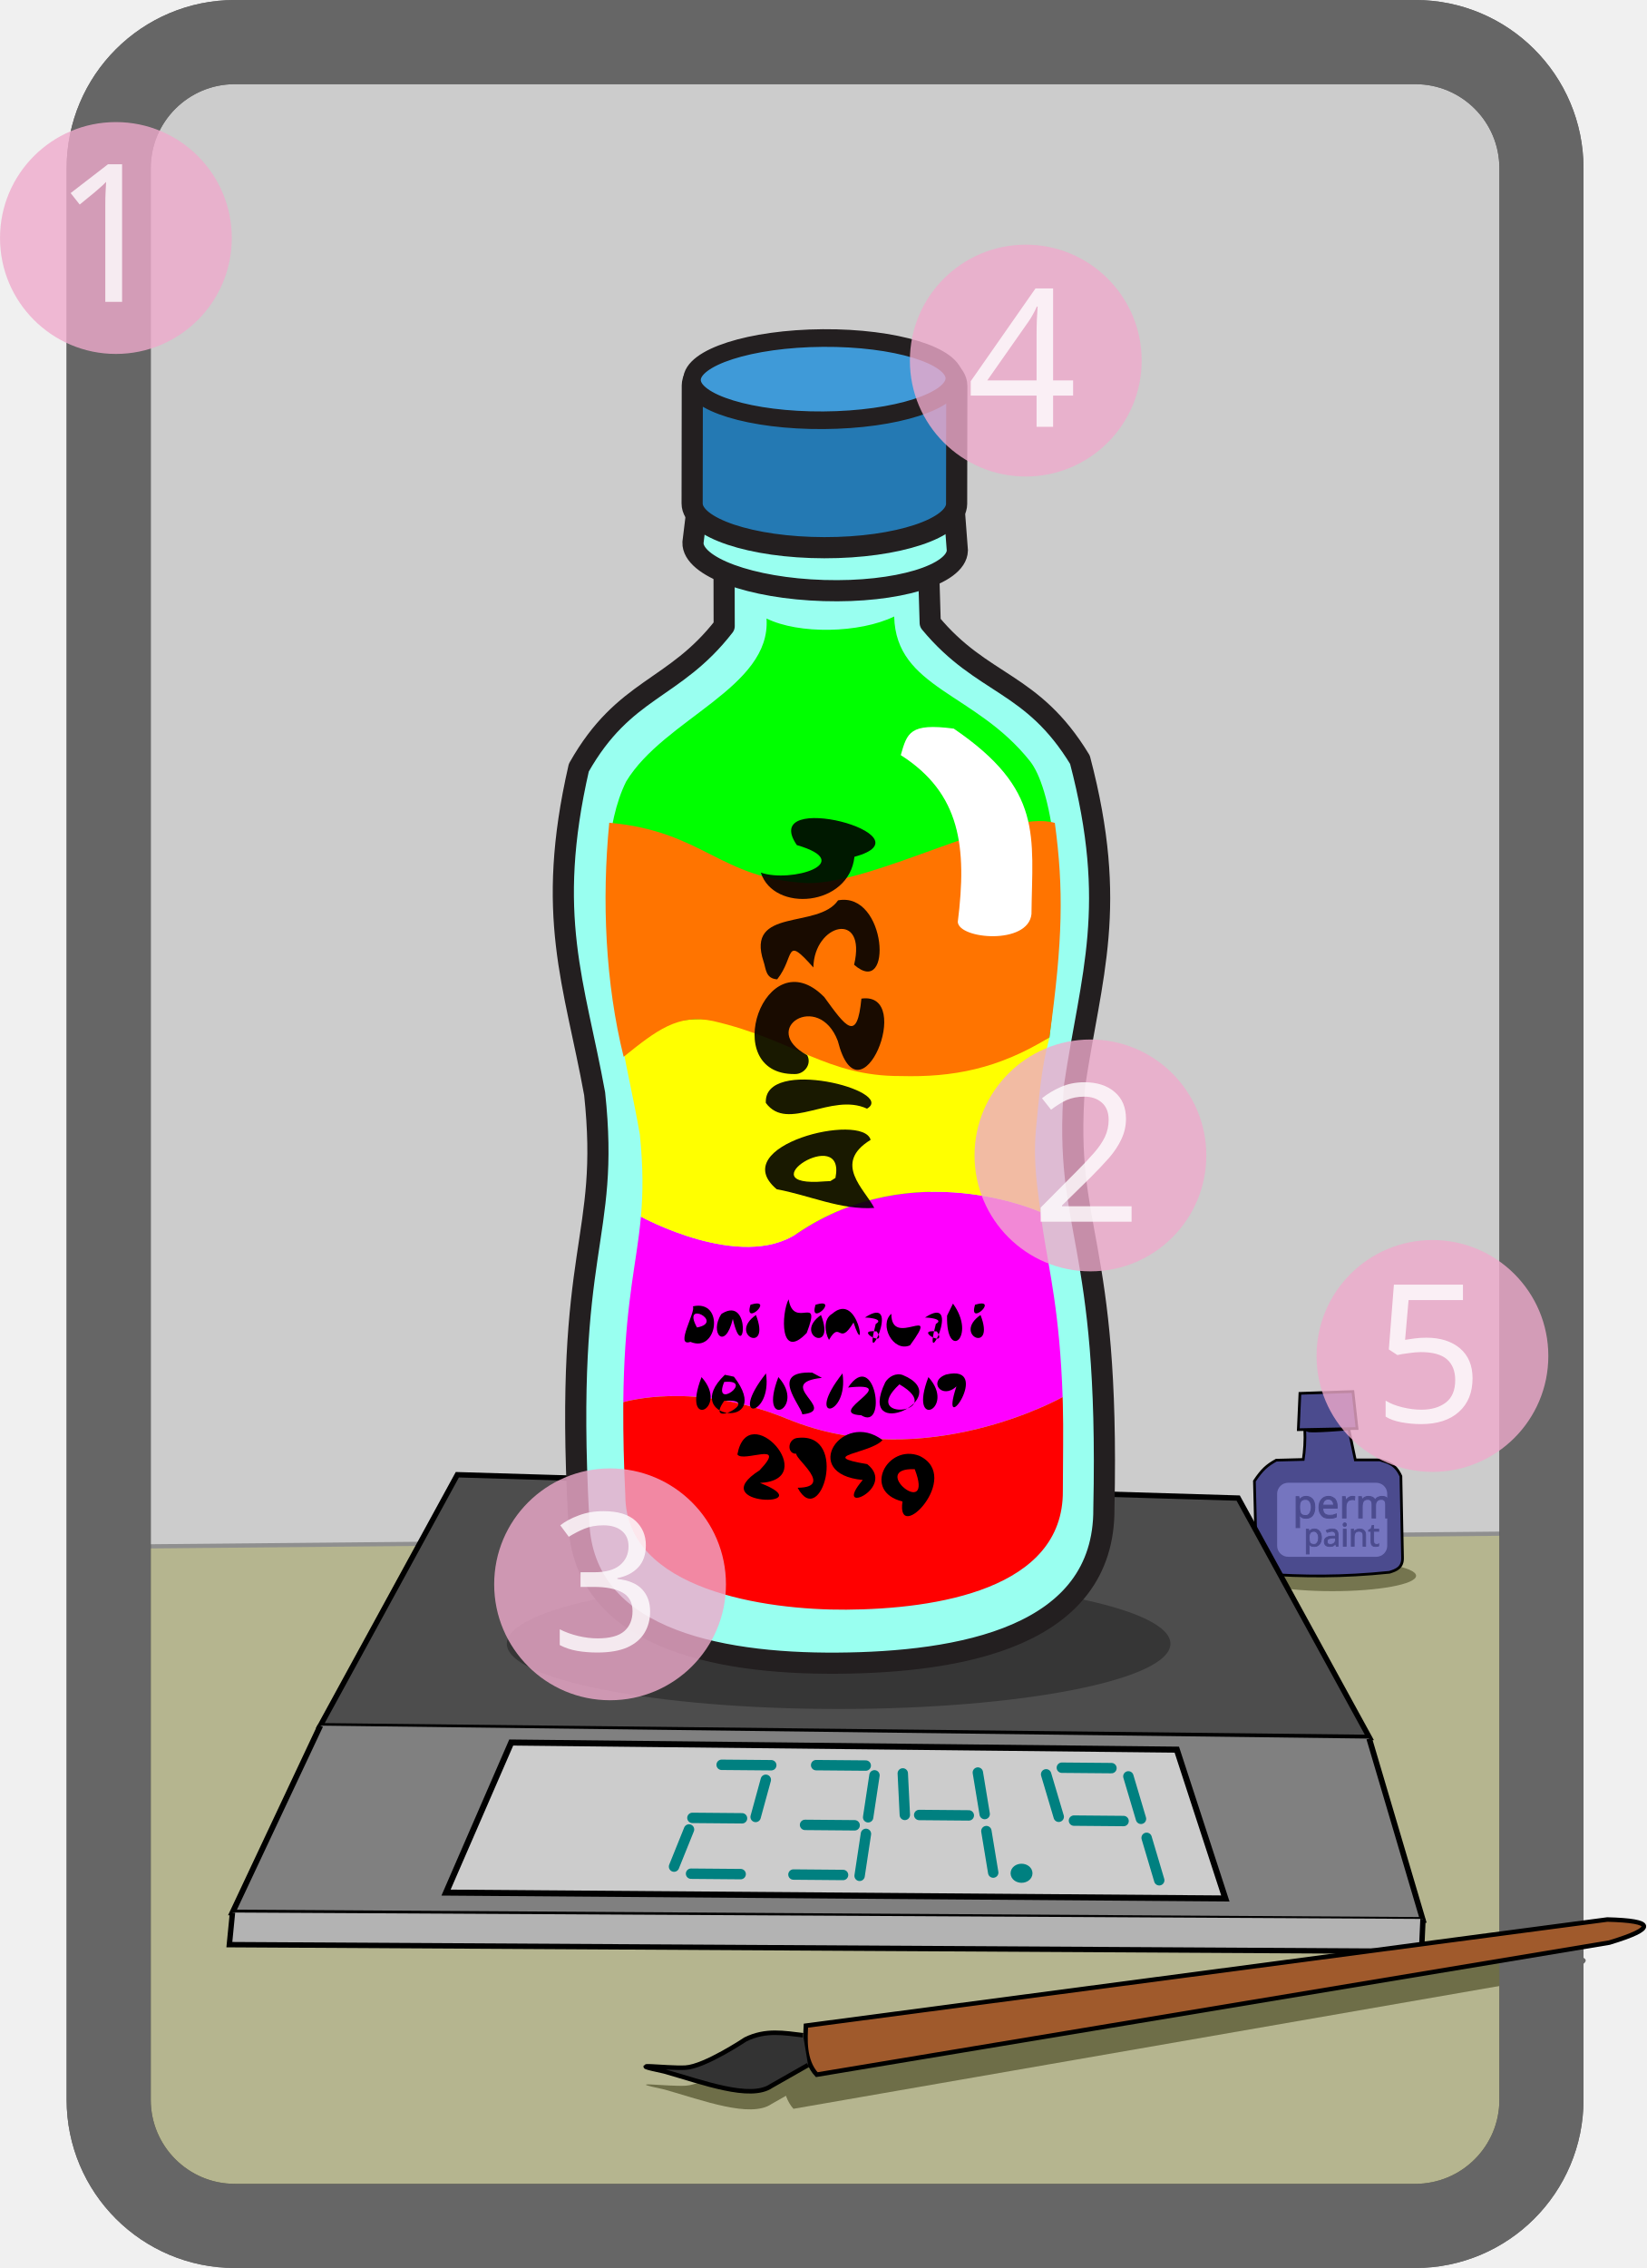
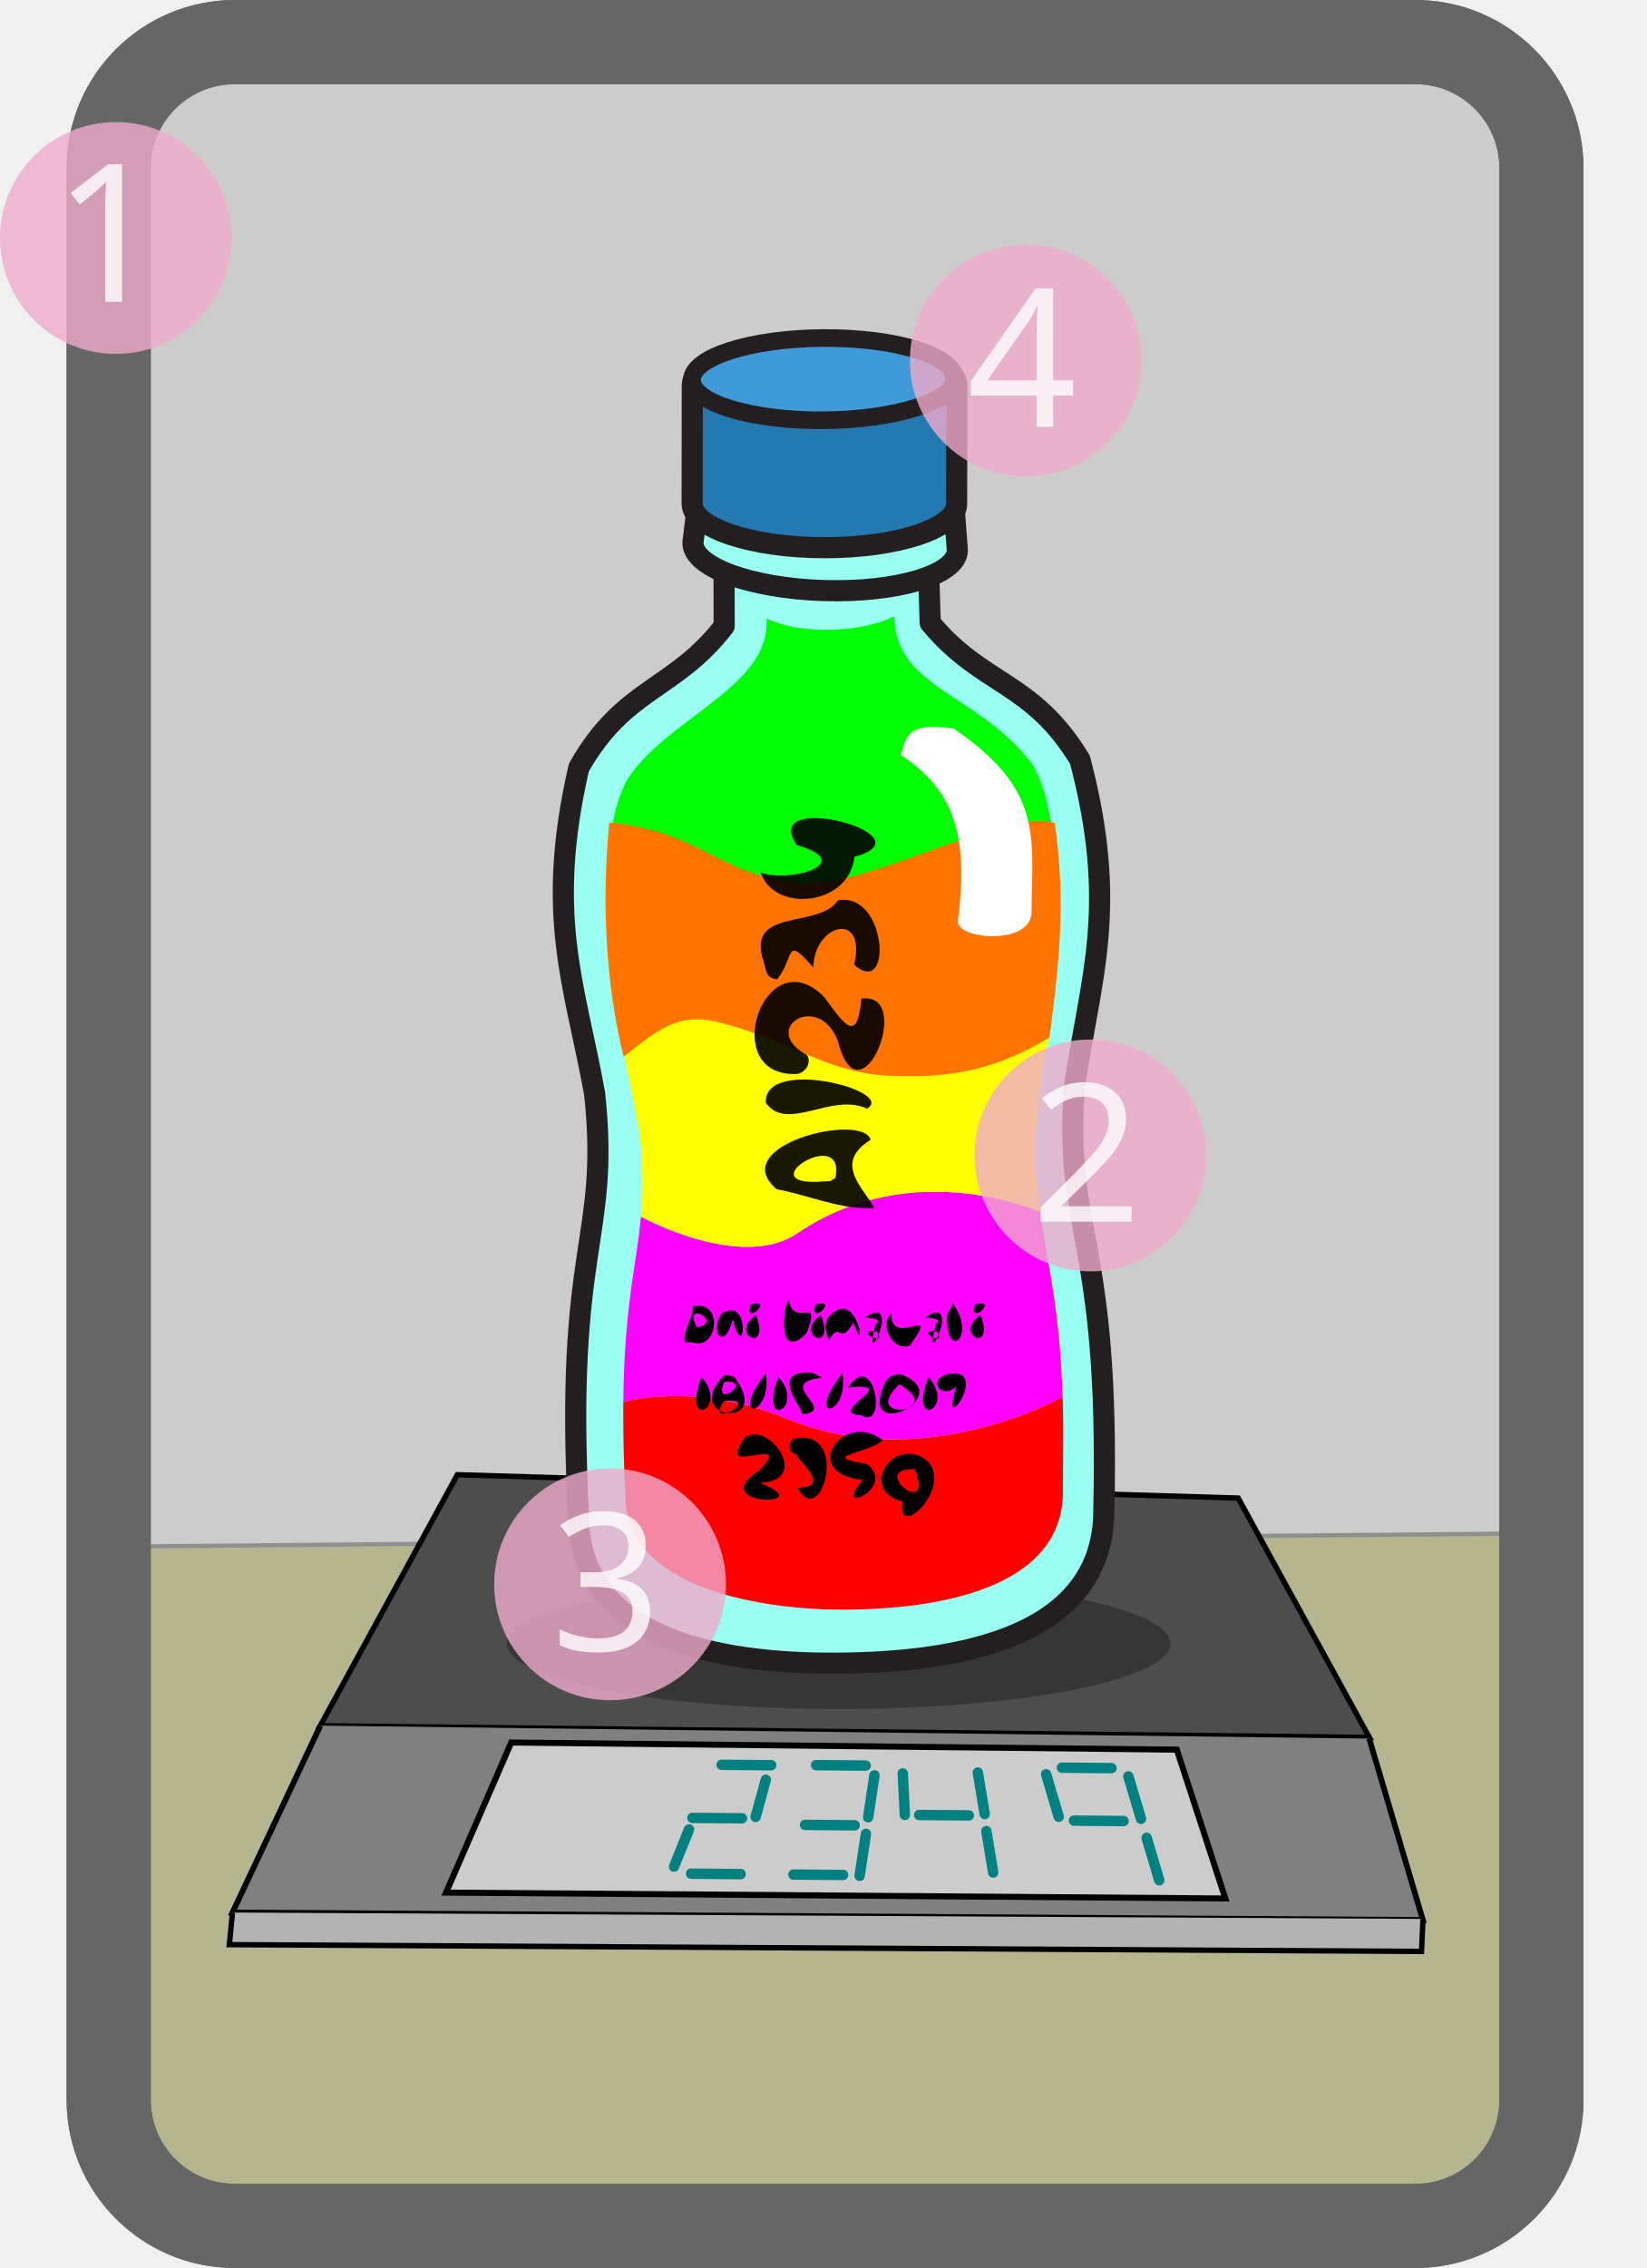
<svg xmlns="http://www.w3.org/2000/svg" width="96.476mm" height="132.881mm" version="1.1" viewBox="0 0 96.476 132.881" id="svg74">
  <defs id="defs74" />
  <g transform="translate(-54.13123,-70.29625)" id="g74">
    <rect transform="rotate(90)" x="72.762" y="-144.47" width="127.95" height="83.969" ry="7.391" fill="#cccccc" stroke="#666666" stroke-width="4.931" id="rect1" />
-     <path d="m 145.01,184.76 -44.986,6.219 c -0.033,0.695 -0.14,2.044 0.608,2.871 l 44.493,-7.738 c 2.686,-0.85 2.521,-1.282 -0.115,-1.352 z" fill="#666666" id="path1" />
-     <path d="m 101.21,190.6 c -1.098,-0.124 -2.183,-0.348 -3.38,0.243 0,0 -2.385,1.592 -3.511,1.654 -1.127,0.062 -3.841,-0.328 -1.246,0.222 2.232,0.632 5.04,1.698 6.273,0.85 l 2.154,-1.224" fill="#666666" id="path2" />
    <path d="m 62.524,160.9 80.028,-0.751 c 0,0 3.189,36.551 0.58,38.053 l -2.61,1.502 -77.128,-0.751 -3.769,-5.257 z" fill="#808000" opacity="0.3" stroke="#000000" stroke-width="0.246px" id="path3" />
-     <ellipse cx="132.22" cy="162.62" rx="4.903" ry="0.902" fill="#6e6e48" opacity="0.9" id="ellipse3" />
    <g id="g5">
      <rect transform="rotate(90)" x="72.762" y="-144.47" width="127.95" height="83.969" ry="7.391" fill="none" stroke="#666666" stroke-width="4.931" id="rect3" />
-       <path d="m 127.75,161.21 c -0.013,0.56 0.057,1.057 0.465,1.301 2.219,0.166 4.606,0.188 7.349,-0.096 0.397,-0.126 0.782,-0.265 0.764,-0.859 l -0.095,-4.772 c -0.34,-0.758 -0.799,-0.807 -1.241,-0.954 h -1.432 l -0.382,-1.813 c 0,0 -2.195,0.191 -2.386,0.096 l -0.191,-0.096 c 0.029,0.714 -0.013,1.288 -0.09,1.789 l -1.585,0.042 c -0.559,0.312 -0.823,0.55 -1.278,1.223 z" fill="#4b4b8e" stroke="#000000" stroke-width="0.158px" id="path4" />
      <path d="m 80.934,156.7 45.764,1.368 7.686,14.023 -61.484,-0.684 z" fill="#4d4d4d" stroke="#000000" stroke-width="0.315px" id="path5" />
    </g>
    <ellipse cx="103.28" cy="166.6" rx="19.446" ry="3.825" opacity="0.3" id="ellipse5" />
    <g stroke="#000000" id="g8">
      <path d="m 72.906,171.4 -5.149,10.946 69.762,0.436 -3.143,-10.623" fill="#808080" stroke-width="0.332px" id="path6" />
      <path d="m 67.757,182.35 -0.184,1.882 69.869,0.396 0.086,-1.903" fill="#b3b3b3" stroke-width="0.315px" id="path7" />
      <path d="m 84.093,172.39 39.007,0.417 2.844,8.72 -45.672,-0.344 z" fill="#cccccc" stroke-width="0.354px" id="path8" />
    </g>
    <g fill="#008080" stroke="#008080" stroke-linecap="round" stroke-linejoin="round" stroke-width="0.609" id="g22">
      <path d="m 99.332,173.72 -2.908,-0.025" id="path9" />
      <path d="m 98.416,176.75 0.596,-2.177" id="path10" />
      <path d="m 104.22,177.24 -2.908,-0.025" id="path11" />
      <path d="m 93.634,179.66 0.878,-2.177" id="path12" />
      <path d="m 97.539,180.1 -2.908,-0.025" id="path13" />
      <path d="m 104.87,173.74 -2.908,-0.025" id="path14" />
      <path d="m 105.01,176.77 0.371,-2.458" id="path15" />
      <path d="m 97.619,176.83 -2.908,-0.025" id="path16" />
      <path d="m 103.54,180.15 -2.908,-0.025" id="path17" />
      <path d="m 107.16,176.63 -0.12,-2.431" id="path18" />
      <path d="m 110.91,176.66 -2.908,-0.025" id="path19" />
      <path d="m 104.51,180.2 0.371,-2.458" id="path20" />
      <path d="m 111.84,176.58 -0.401,-2.431" id="path21" />
      <path d="m 112.34,180.01 -0.401,-2.431" id="path22" />
    </g>
-     <ellipse cx="114" cy="180.05" rx="0.338" ry="0.254" stroke="#008080" stroke-width="0.609" id="ellipse22" />
    <g fill="#008080" stroke="#008080" stroke-linecap="round" stroke-linejoin="round" stroke-width="0.609" id="g27">
      <path d="m 116.18,176.74 -0.739,-2.487" id="path23" />
      <path d="m 119.98,176.99 -2.908,-0.025" id="path24" />
      <path d="m 121,176.86 -0.739,-2.487" id="path25" />
      <path d="m 122.07,180.46 -0.739,-2.487" id="path26" />
      <path d="m 119.27,173.89 -2.908,-0.025" id="path27" />
    </g>
    <g transform="matrix(0.10015,-6.8781e-4,6.8781e-4,0.10015,198.1,75.862)" id="g37">
      <path d="m -812.7,574.27 c 10.146,-64.939 26.602,-104.58 4.508,-190.93 -27.758,-46.496 -56.703,-43.457 -87.078,-80.682 -0.495,-22.531 -1.084,-43.114 -1.307,-67.185 -0.189,-19.007 -20.554,-20.558 -42.066,-20.037 l -0.015,-0.36 c -1.336,0.211 -2.763,0.363 -4.227,0.49 -4.539,0.153 -9.082,0.344 -13.446,0.443 -4.373,-0.018 -8.913,-0.131 -13.459,-0.199 -1.454,-0.109 -2.886,-0.228 -4.217,-0.42 l -0.002,0.359 c -21.543,-0.13 -41.868,1.786 -41.717,20.791 0.2,24.069 -0.02,44.646 -0.108,67.2 -29.692,37.765 -58.711,35.245 -85.63,82.208 -20.522,86.752 -3.358,126.06 7.947,190.82 8.601,86.446 -18.532,87.433 -11.085,247.5 0,70.591 79.621,86.599 150.75,86.599 71.128,0 156.66,-13.825 156.66,-89.344 4.583,-160.17 -22.563,-160.68 -15.507,-247.26 z" fill="#99fff0" id="path28" />
      <path d="m -812.7,574.27 c 10.146,-64.939 26.602,-104.58 4.508,-190.93 -27.758,-46.496 -56.703,-43.457 -87.078,-80.682 -0.495,-22.531 -1.084,-43.114 -1.307,-67.185 -0.189,-19.007 -20.554,-20.558 -42.066,-20.037 l -0.015,-0.36 c -1.336,0.211 -2.763,0.363 -4.227,0.49 -4.539,0.153 -9.082,0.344 -13.446,0.443 -4.373,-0.018 -8.913,-0.131 -13.459,-0.199 -1.454,-0.109 -2.886,-0.228 -4.217,-0.42 l -0.002,0.359 c -21.543,-0.13 -41.868,1.786 -41.717,20.791 0.2,24.069 -0.02,44.646 -0.108,67.2 -29.692,37.765 -58.711,35.245 -85.63,82.208 -20.522,86.752 -3.358,126.06 7.947,190.82 8.601,86.446 -18.532,87.433 -11.085,247.5 0,70.591 79.621,86.599 150.75,86.599 71.128,0 156.66,-13.825 156.66,-89.344 4.583,-160.17 -22.563,-160.68 -15.507,-247.26 z" fill="none" stroke="#231f20" stroke-linecap="round" stroke-linejoin="round" stroke-miterlimit="10" stroke-width="12.376" id="path29" />
      <path d="m -837.35,384.08 c -31.619,-40.601 -78.237,-43.035 -78.971,-85.28 -20.373,9.702 -55.832,10.123 -74.706,0.655 2.515,40.516 -60.303,58.145 -82.797,94.813 -24.739,48.75 -3.483,152.78 -3.483,152.78 l 52.343,112.71 h 108.31 l 89.506,-114.13 c 12.203,-95.874 1.007,-147.16 -10.197,-161.55 z" enable-background="new    " fill="#00ff00" id="path30" />
      <path d="m -820.88,756.1 c -1.376,-49.433 -7.243,-73.229 -10.78,-97.233 -0.531,-3.659 -1.026,-7.339 -1.43,-11.102 0,0 -73.958,-34.182 -142.4,11.469 -33.215,22.154 -91.433,-10.369 -91.433,-10.369 -0.383,3.77 -0.812,7.455 -1.313,11.125 -3.287,24.03 -8.897,47.884 -9.752,97.326 0,0 41.325,-12.488 96.159,10.539 79.608,33.442 160.95,-11.755 160.95,-11.755 z" enable-background="new    " fill="#ff00ff" id="path31" />
      <path d="m -975.49,659.24 c 68.443,-45.65 142.4,-11.469 142.4,-11.469 -1.444,-13.404 -4.13,-27.128 -2.468,-47.105 1.974,-18.437 3.237,-36.395 8.407,-55.033 0,0 -80.275,45.191 -156.94,0.972 -51.458,-29.68 -93.214,0.448 -93.214,0.448 2.896,17.06 6.808,34.067 10.1,53.824 1.872,19.968 1.573,34.592 0.282,47.993 0,0.001 58.217,32.525 91.433,10.37 z" enable-background="new    " fill="#ffff00" id="path32" />
      <path d="m -820.79,760.69 c -0.021,-1.521 -0.068,-3.097 -0.091,-4.583 0,0 -81.342,45.196 -160.95,11.755 -54.834,-23.027 -96.159,-10.539 -96.159,-10.539 -0.022,1.49 -0.028,3.061 -0.048,4.594 -0.153,14.498 0.073,31.016 0.876,50.343 0,54.962 81.585,67.332 128.85,67.332 52.44,0 127.18,-10.913 127.18,-68.535 0.168,-19.346 0.636,-35.867 0.341,-50.367 z" fill="#ff0000" id="path33" />
      <path d="m -1076.4,555.28 c -10.362,-43.07 -12.239,-91.328 -7.472,-136.98 55.436,5.373 64.225,33.398 115.81,36.072 39.382,0.996 116.22,-42.968 144.92,-34.174 4.957,38.72 4.245,68.492 -4.056,125.44 -30.143,18.315 -56.931,23.025 -87.074,22.018 -43.584,-0.122 -62.113,-21.568 -109.48,-32.908 -20.674,-4.594 -33.316,5.232 -52.649,20.538 z" fill="#ff7400" id="path34" />
      <g stroke="#231f20" id="g36">
        <path d="m -879.09,260.43 -4.673,-67.715 c 0.526,-14.221 -26.441,-28.291 -69.154,-29.874 -42.711,-1.583 -71.475,9.104 -72.002,23.327 l -8.838,68.531 c -0.53,14.24 33.667,27.057 76.377,28.633 42.711,1.59 77.761,-8.662 78.29,-22.902 z" fill="#99fff0" stroke-miterlimit="10" stroke-width="12.375" id="path35" />
        <path d="m -879.33,233.13 0.578,-69.009 c 0.117,-14.232 -34.43,-26.07 -77.171,-26.425 -42.738,-0.36 -77.477,10.896 -77.6,25.124 l -0.578,69.01 c -0.121,14.25 34.428,26.083 77.165,26.434 42.743,0.367 77.485,-10.887 77.606,-25.134 z" fill="#2479b3" stroke-miterlimit="10" stroke-width="12.375" id="path36" />
        <ellipse cx="-956.92" cy="159.66" rx="76.77" ry="24.052" fill="#3f9ad8" stroke-width="10.314" id="ellipse36" />
      </g>
      <path d="m -913.02,379.91 c 3.848,-13.089 5.395,-18.838 31.111,-15.29 52.269,36.18 45.525,62.941 44.729,108.83 -2.068,18.178 -42.622,14.441 -43.146,4.266 5.763,-43.652 2.231,-75.153 -32.694,-97.806 z" fill="#ffffff" id="path37" />
    </g>
    <g id="g68">
      <g transform="matrix(0.27114,0,0,0.25972,-65.044,110.9)" aria-label="Ani Himawati 18/15/2017  235g " id="g62">
        <path d="m 589.29,138.36 c 6.929,-1.628 5.381,10.649 -0.52,8.01 -3.509,1.247 1.282,-6.888 0.52,-8.01 z m 0.898,4.766 c 6.085,-1.201 -3.454,-6.436 0,0 z" id="path38" />
        <path d="m 595.59,139.99 c 6.492,-4.206 4.76,12.129 2.34,1.198 -1.667,7.36 -5.129,3.131 -2.489,-1.073 z" id="path39" />
        <path d="m 602.93,140.31 c 3.361,8.963 -6.189,4.525 0,0 z m -1.172,-2.324 c 5.428,-1.688 -1.575,5.165 0,0 z" id="path40" />
        <path d="m 609.99,136.77 c 1.133,7.025 7.263,-1.534 3.915,7.586 -5.854,6.433 -5.509,-4.362 -3.915,-7.586 z" id="path41" />
        <path d="m 616.99,140.31 c 3.361,8.963 -6.189,4.525 0,0 z m -1.172,-2.324 c 5.428,-1.688 -1.575,5.165 0,0 z" id="path42" />
        <path d="m 619.4,140.04 c 5.874,-5.394 7.474,11.101 4.619,1.96 -3.202,5.566 -2.789,-0.636 -5.302,3.93 -0.926,-1.701 -1.238,-4.757 0.682,-5.89 z" id="path43" />
        <path d="m 626.43,140.92 c 8.592,-5.954 -0.803,14.016 2.396,1.407 2.183,-1.279 -2.79,-1.548 -2.396,-1.407 z m 2.624,3.099 c -5.329,-0.622 2.499,3.933 0,0 z" id="path44" />
        <path d="m 632.2,140.04 c -0.046,8.013 10.926,-2.746 4.036,7.108 -3.665,1.657 -6.776,-4.7 -4.036,-7.108 z" id="path45" />
        <path d="m 639.42,140.92 c 8.592,-5.954 -0.803,14.016 2.396,1.407 2.183,-1.279 -2.79,-1.548 -2.396,-1.407 z m 2.624,3.099 c -5.329,-0.622 2.499,3.933 0,0 z" id="path46" />
        <path d="m 645.52,137.74 c 5.207,7.514 -1.528,13.154 -1.278,2.711 z" id="path47" />
        <path d="m 651.47,140.31 c 3.361,8.963 -6.189,4.524 0,0 z m -1.172,-2.324 c 5.428,-1.688 -1.575,5.165 0,0 z" id="path48" />
        <path d="m 591.17,154.32 c 6.142,7.119 -4.534,12.257 0,0 z" id="path49" />
        <path d="m 598.17,154.23 c 9.053,12.255 -12.068,9.707 -1.964,-0.427 z m -2.103,1.185 c -2.576,6.586 6.778,-0.67 0,0 z m 0.007,4.264 c -4.66,6.842 8.804,-0.716 0,0 z" id="path50" />
        <path d="m 605.1,153.48 c 1.425,9.915 -8.477,11.224 0,0 z" id="path51" />
        <path d="m 607.78,154.32 c 6.142,7.119 -4.534,12.257 0,0 z" id="path52" />
        <path d="m 617.19,154.49 c -10.614,1.2 3.736,7.336 -4.231,8.238 -0.343,-2.136 -7.276,-9.838 2.126,-9.421 z" id="path53" />
        <path d="m 621.64,153.48 c 1.425,9.915 -8.477,11.224 0,0 z" id="path54" />
        <path d="m 622.84,156.67 c 5.819,-9.047 8.574,9.975 2.837,6.258 -8.075,-0.411 9.357,-7.64 -2.837,-6.258 z" id="path55" />
        <path d="m 634.7,153.87 c 11.811,5.128 -10.294,15.674 -3.826,1.627 0.728,-1.272 2.347,-2.226 3.826,-1.627 z m -0.755,2.083 c -8.981,8.648 10.732,6.5 0,0 z" id="path56" />
        <path d="m 640.21,154.32 c 6.142,7.119 -4.534,12.257 0,0 z" id="path57" />
        <path d="m 644.02,153.74 c 10.36,-2.572 -1.826,15.648 2.244,2.672 -3.112,3.095 -6.251,-1.167 -2.244,-2.672 z" id="path58" />
        <path d="m 598.92,171.76 c 2.288,-12.93 18.329,5.721 4.879,6.434 13.81,5.551 -12.46,5.361 -0.09,-2.845 6.244,-6.859 -3.628,-1.611 -4.789,-3.589 z" id="path59" />
        <path d="m 612.13,168.02 c 10.931,-1.119 4.77,20.955 -0.191,11.263 9.071,-0.096 -3.361,-8.473 0.472,-7.819 -2.919,1.011 -2.946,-3.388 -0.281,-3.444 z" id="path60" />
        <path d="m 630.29,168.53 c -2.675,3.111 -14.475,3.489 -3.313,5.421 6.562,5.389 -7.875,12.002 -0.96,3.576 -13.782,-1.365 -4.382,-15.856 4.273,-8.997 z" id="path61" />
        <path d="m 638.25,172.08 c 9.494,4.714 -5.077,20.377 -3.646,10.3 -8.819,-2.281 -3.261,-13.075 3.646,-10.3 z m -1,3.01 c -10.292,-0.384 4.431,11.876 0,0 z" id="path62" />
      </g>
      <g transform="matrix(0,-0.36127,0.3537,0,52.93,353.52)" opacity="0.9" aria-label="A1234      " id="g67">
        <path d="m 591.1,132.09 c 7.09,-8.567 12.558,14.284 8.009,15.566 -3.807,-6.351 -7.978,-0.986 -11.042,0.604 -0.368,-5.515 2.069,-10.81 3.033,-16.17 z m 1.835,9.733 c 8.861,1.84 -1.657,-14.985 -0.561,-1.829 l 0.049,1 z" id="path63" />
        <path d="m 605.1,130.29 c 7.576,-0.42 1.942,21.729 -0.934,16.77 2.691,-5.922 -3.888,-13.144 0.934,-16.77 z" id="path64" />
        <path d="m 609.78,135.08 c -0.13,-12.798 22.214,-4.894 12.486,4.891 -4.888,3.619 -7.412,5.451 -0.252,6.155 1.243,8.936 -20.929,-0.26 -6.862,-3.909 8.173,-3.184 1.943,-13.145 -2.311,-5.073 -1.464,0.811 -3.102,-0.488 -3.06,-2.064 z" id="path65" />
        <path d="m 628.04,129.91 c 8.849,-2.995 5.177,9.049 9.912,12.349 1.478,8.099 -16.023,9.148 -10.445,2.658 8.846,2.138 6.693,-6.612 -0.438,-6.75 5.341,-4.851 1.786,-2.98 -1.928,-5.996 0.131,-1.942 1.7,-1.839 2.899,-2.26 z" id="path66" />
        <path d="m 642.45,129.46 c -1.714,5.012 1.603,16.012 4.465,5.968 9.199,-6.455 1.599,22.758 -1.899,9.547 -8.09,-0.9 -9.078,-13.379 -2.566,-15.516 z" id="path67" />
      </g>
-       <path d="m 130.22,154.06 3.442,-0.068 -0.241,-2.167 -3.106,0.107 z" fill="#4b4b8e" stroke="#000000" stroke-width="0.158px" id="path68" />
-     </g>
-     <path d="m 148.33,182.76 -46.967,6.219 c -0.034,0.695 -0.146,2.044 0.635,2.871 l 46.452,-7.738 c 2.804,-0.85 2.632,-1.282 -0.12,-1.352 z" fill="#a05a2c" stroke="#000000" stroke-width="0.265px" id="path69" />
-     <path d="m 101.2,189.54 c -1.098,-0.124 -2.183,-0.348 -3.38,0.243 0,0 -2.385,1.592 -3.511,1.654 -1.127,0.062 -3.841,-0.328 -1.246,0.222 2.232,0.632 5.04,1.698 6.273,0.85 l 2.154,-1.224" fill="#333333" stroke="#000000" stroke-width="0.265px" id="path70" />
-     <g id="g73">
-       <rect x="128.98" y="157.17" width="6.452" height="4.339" ry="0.648" fill="#7a7ac4" opacity="0.9" id="rect70" />
-       <text x="129.891" y="159.237" fill="#4b4b8e" font-family="sans-serif" font-size="2.326px" letter-spacing="0px" stroke="#4b4b8e" stroke-width="0.058" word-spacing="0px" style="line-height:1.25" xml:space="preserve" id="text71">
-         <tspan x="129.891" y="159.237" fill="#4b4b8e" font-family="'Roadshow IAIC 2013'" letter-spacing="-0.013px" stroke="#4b4b8e" stroke-width="0.058" style="line-height:0" id="tspan70">perm.</tspan>
-         <tspan x="129.891" y="162.144" id="tspan71" />
-       </text>
-       <text x="130.533" y="160.889" fill="#4b4b8e" font-family="sans-serif" font-size="1.859px" letter-spacing="0px" stroke="#4b4b8e" stroke-width="0.046" word-spacing="0px" style="line-height:1.25" xml:space="preserve" id="text73">
-         <tspan x="130.533" y="160.889" fill="#4b4b8e" font-family="'Roadshow IAIC 2013'" letter-spacing="-0.011px" stroke="#4b4b8e" stroke-width="0.046" style="line-height:0" id="tspan72">paint</tspan>
-         <tspan x="130.533" y="163.212" id="tspan73" />
-       </text>
    </g>
  </g>
  <g id="basic-tip-1" title="Vertical photos work best" transform="translate(3.901771,-2.5105858e-4)" alt="Tip 1: Vertical photos work best" style="cursor:pointer">
    <circle style="fill:#eeaacc;fill-opacity:0.8;stroke-width:0.33" id="path74" cx="2.891" cy="13.945" r="6.792" />
    <text xml:space="preserve" style="font-size:11.304px;fill:#ffffff;fill-opacity:0.8;stroke-width:0.942" x="-0.76" y="17.69" id="text74">
      <tspan id="tspan74" style="font-style:normal;font-variant:normal;font-weight:normal;font-stretch:normal;font-family:Mulish;-inkscape-font-specification:Mulish;fill:#ffffff;stroke-width:0.942" x="-0.76" y="17.69">1</tspan>
    </text>
  </g>
  <g title="2 - Write the weight and serial clearly." id="basic-tip-2" alt="2 - Write the weight and serial clearly" transform="translate(8.396064,-3.990051)" style="cursor:pointer">
    <circle style="fill:#eeaacc;fill-opacity:0.8;stroke-width:0.33" id="circle74" cx="55.51" cy="71.686" r="6.792" />
    <text xml:space="preserve" style="font-size:11.304px;fill:#ffffff;fill-opacity:0.8;stroke-width:0.942" x="52.047" y="75.57" id="text75">
      <tspan id="tspan75" style="font-style:normal;font-variant:normal;font-weight:normal;font-stretch:normal;font-family:Mulish;-inkscape-font-specification:Mulish;fill:#ffffff;stroke-width:0.942" x="52.047" y="75.57">2</tspan>
    </text>
  </g>
  <circle style="fill:#eeaacc;fill-opacity:0.8;stroke-width:0.33" id="circle75" cx="35.754" cy="92.825" r="6.792" />
  <text xml:space="preserve" style="font-size:11.304px;fill:#ffffff;fill-opacity:0.8;stroke-width:0.942" x="32.291" y="96.709" id="text76">
    <tspan id="tspan76" style="font-style:normal;font-variant:normal;font-weight:normal;font-stretch:normal;font-family:Mulish;-inkscape-font-specification:Mulish;fill:#ffffff;stroke-width:0.942" x="32.291" y="96.709">3</tspan>
  </text>
  <circle style="fill:#eeaacc;fill-opacity:0.8;stroke-width:0.33" id="circle76" cx="60.117" cy="21.127" r="6.792" />
  <text xml:space="preserve" style="font-size:11.304px;fill:#ffffff;fill-opacity:0.8;stroke-width:0.942" x="56.655" y="25.011" id="text77">
    <tspan id="tspan77" style="font-style:normal;font-variant:normal;font-weight:normal;font-stretch:normal;font-family:Mulish;-inkscape-font-specification:Mulish;fill:#ffffff;stroke-width:0.942" x="56.655" y="25.011">4</tspan>
  </text>
-   <circle style="fill:#eeaacc;fill-opacity:0.8;stroke-width:0.33" id="circle77" cx="83.95" cy="79.445" r="6.792" />
-   <text xml:space="preserve" style="font-size:11.304px;fill:#ffffff;fill-opacity:0.8;stroke-width:0.942" x="80.487" y="83.329" id="text78">
-     <tspan id="tspan78" style="font-style:normal;font-variant:normal;font-weight:normal;font-stretch:normal;font-family:Mulish;-inkscape-font-specification:Mulish;fill:#ffffff;stroke-width:0.942" x="80.487" y="83.329">5</tspan>
-   </text>
</svg>
